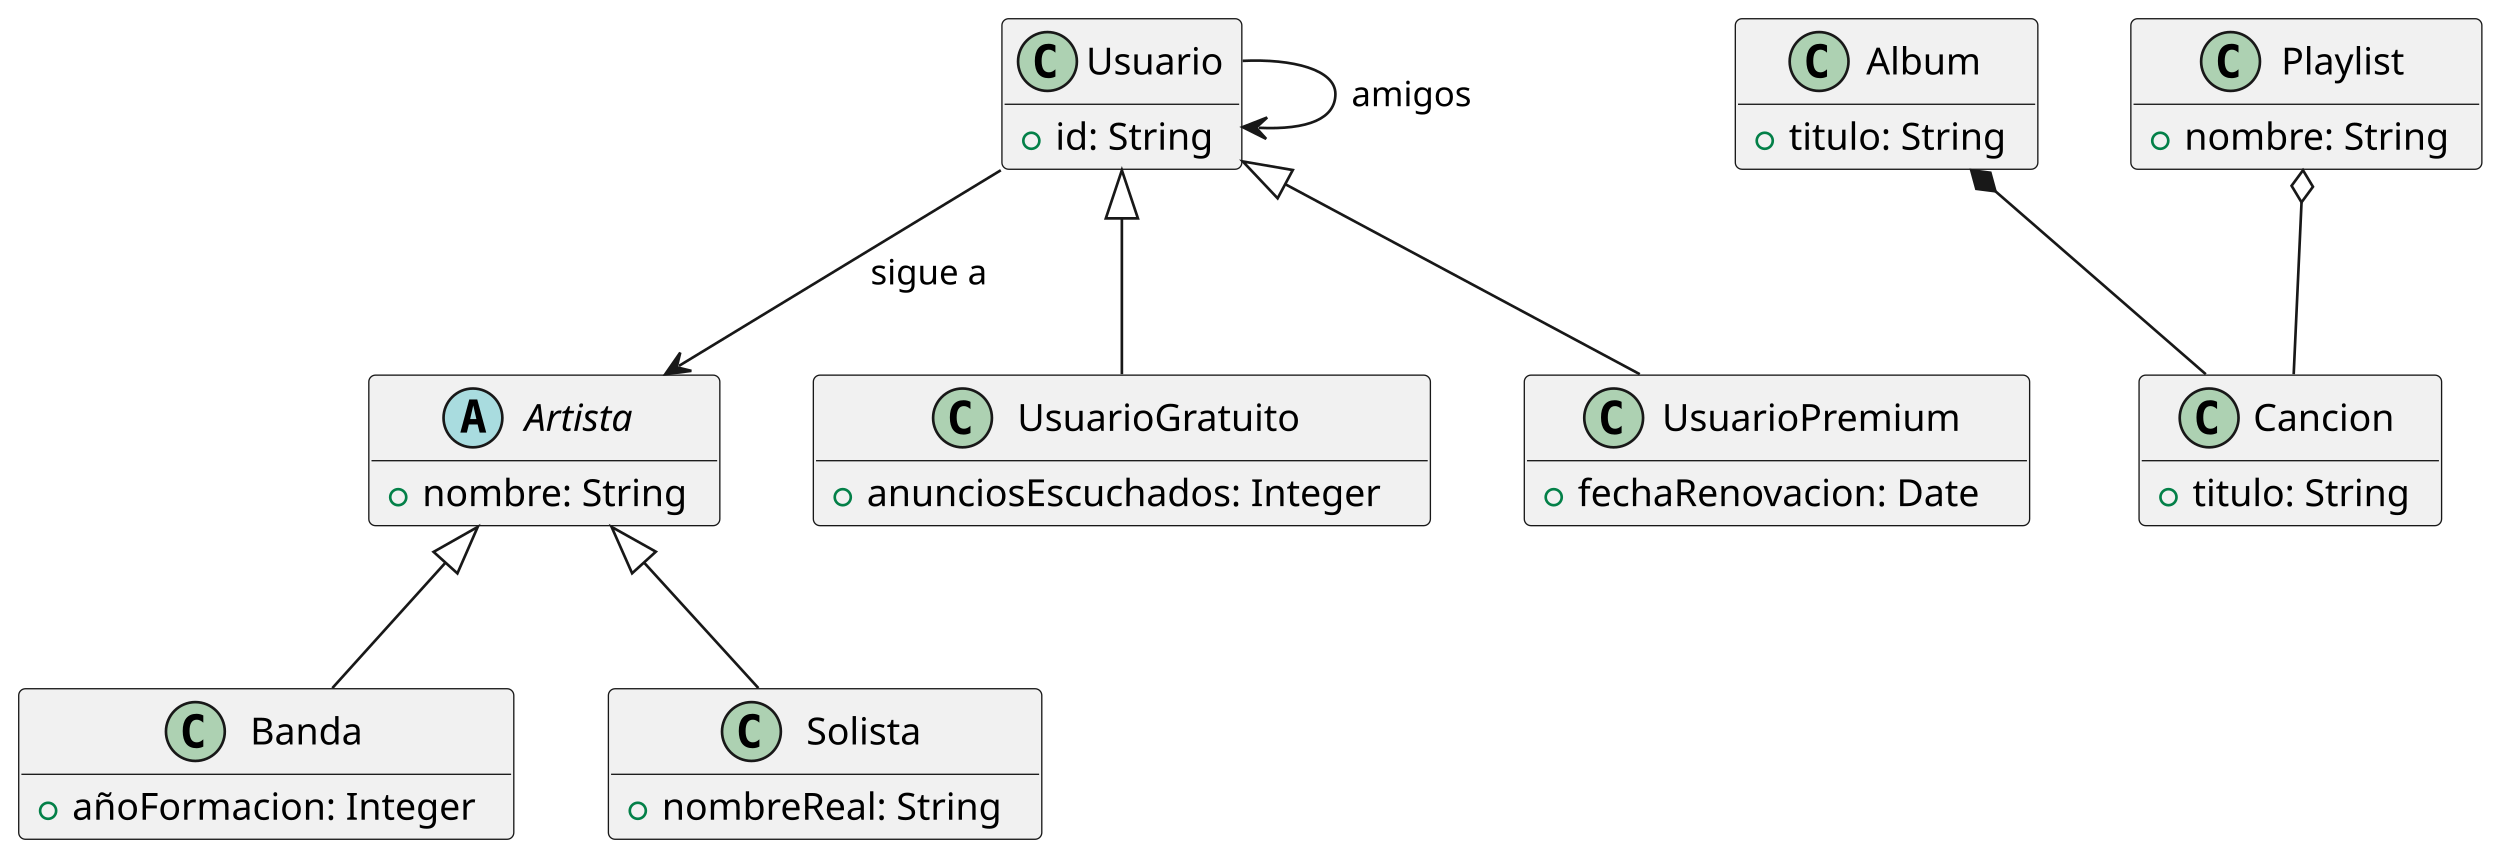
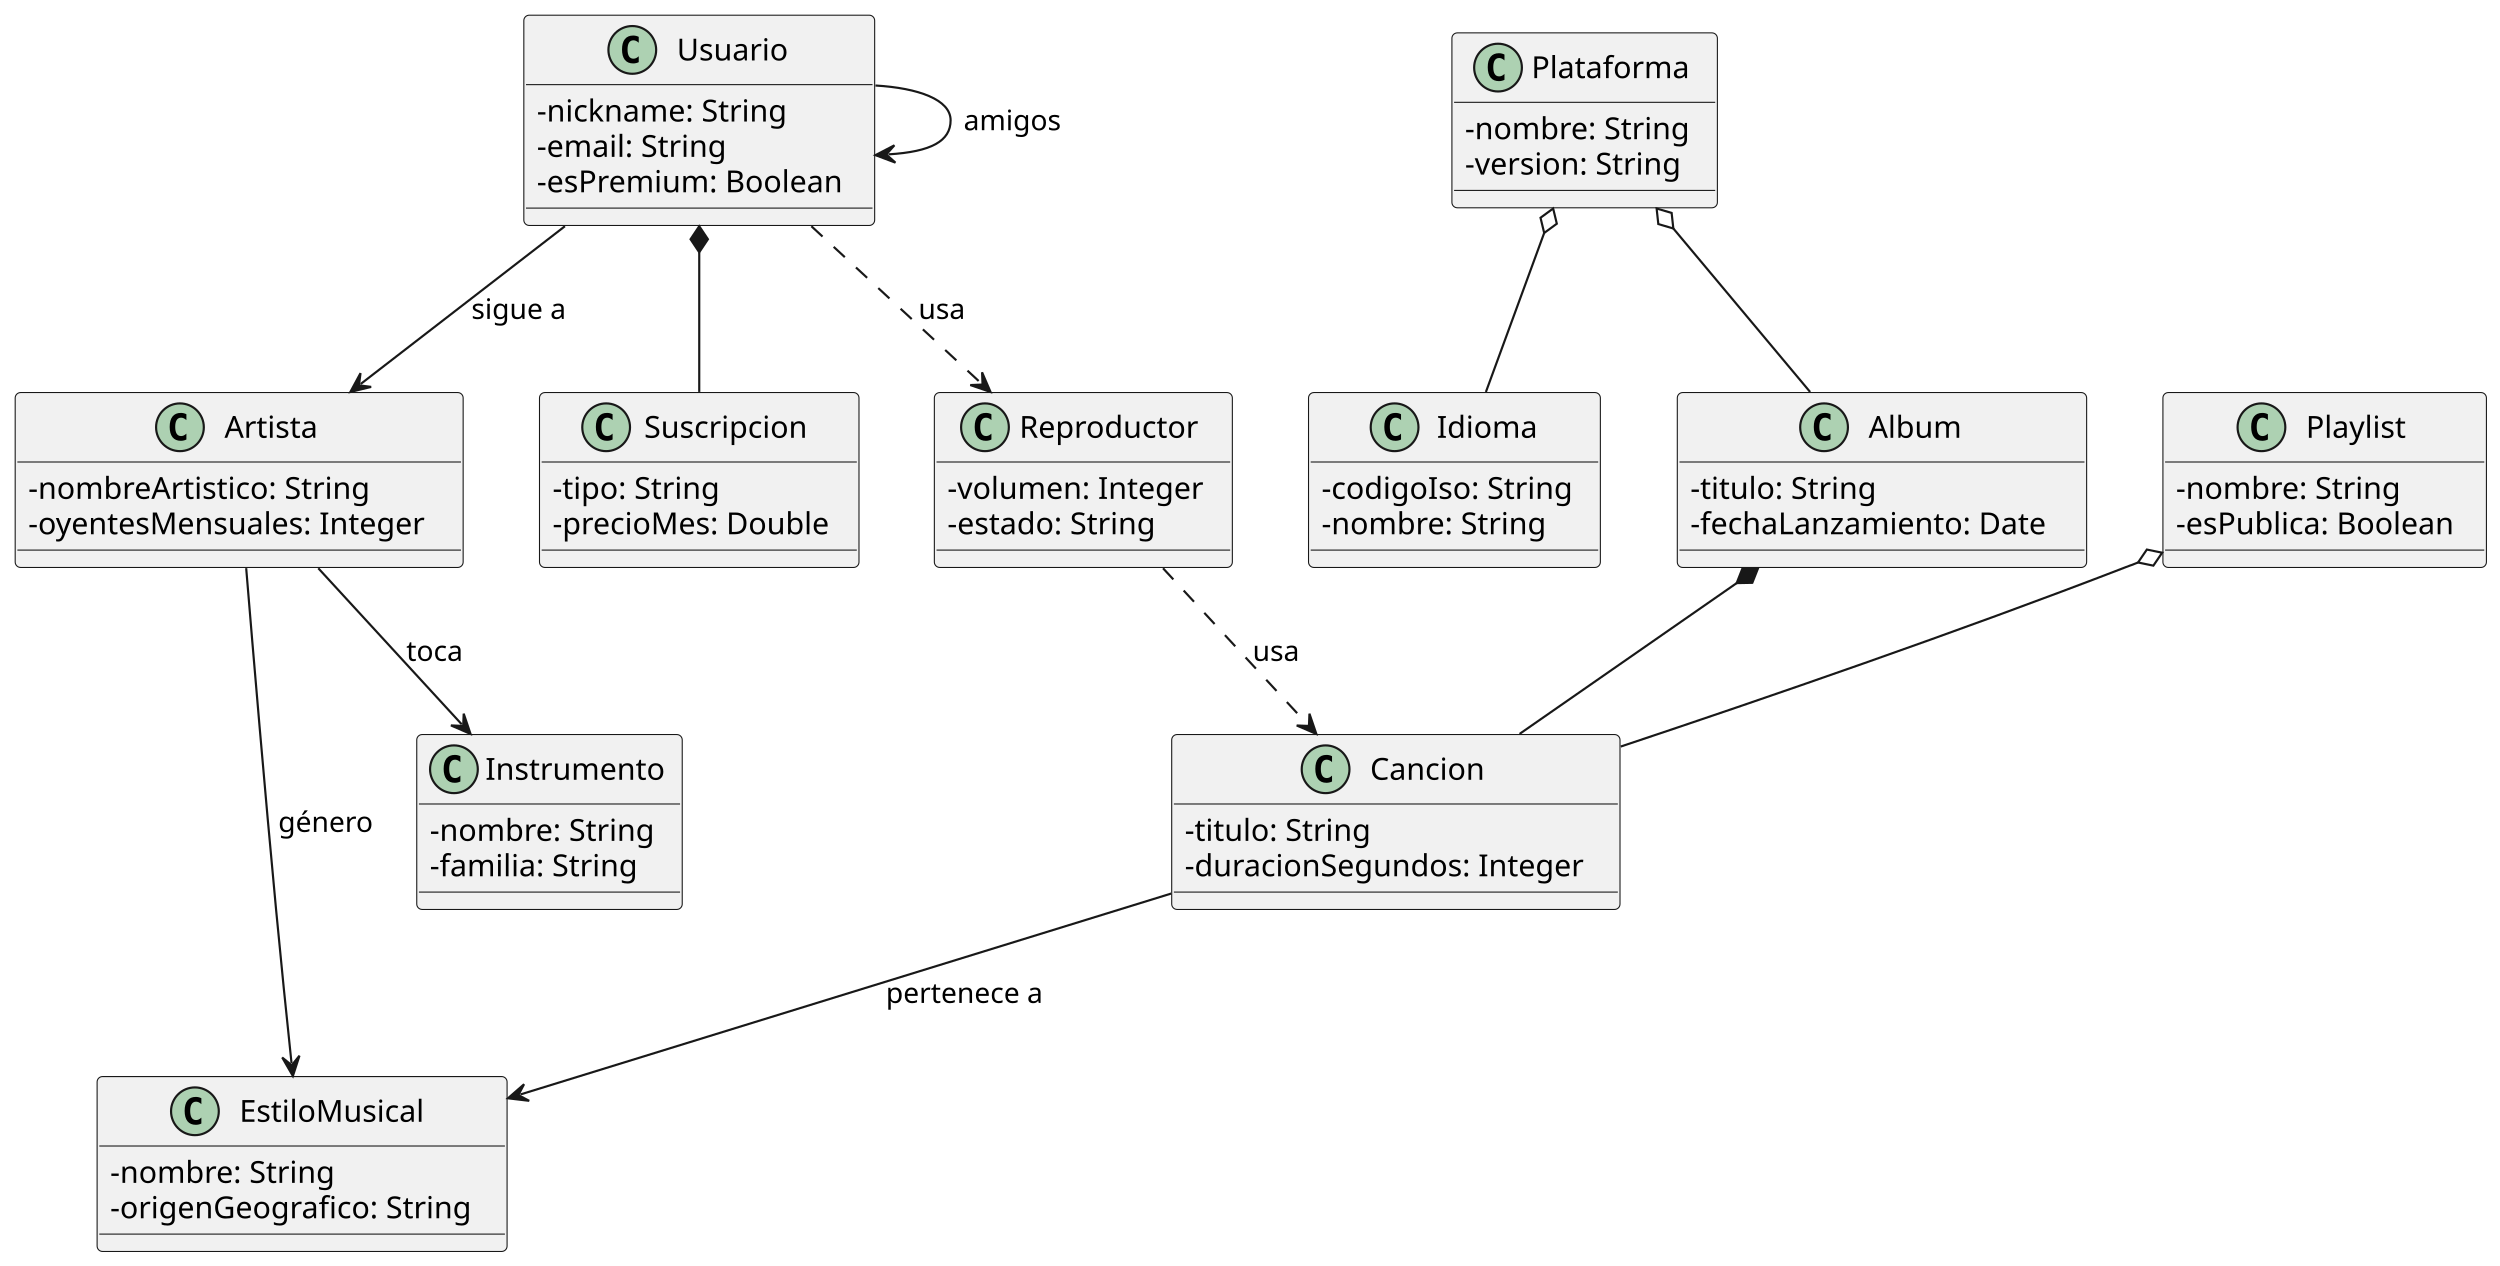
- <svg xmlns="http://www.w3.org/2000/svg" contentStyleType="text/css" data-diagram-type="CLASS" height="320px" preserveAspectRatio="none" style="width:935px;height:320px;background:#FFFFFF;" version="1.1" viewBox="0 0 935 320" width="935px" zoomAndPan="magnify">
+ <svg xmlns="http://www.w3.org/2000/svg" contentStyleType="text/css" data-diagram-type="CLASS" height="583px" preserveAspectRatio="none" style="width:1152px;height:583px;background:#FFFFFF;" version="1.1" viewBox="0 0 1152 583" width="1152px" zoomAndPan="magnify">
  <defs />
  <g>
-     <g class="entity" data-qualified-name="Artista" data-source-line="3" id="ent0002">
-       <rect fill="#F1F1F1" height="56.297" rx="2.5" ry="2.5" style="stroke:#181818;stroke-width:0.5;" width="131.28" x="137.94" y="140.3" />
-       <ellipse cx="176.883" cy="156.3" fill="#A9DCDF" rx="11" ry="11" style="stroke:#181818;stroke-width:1;" />
-       <path d="M176.992,151.644 L175.836,156.722 L178.164,156.722 L176.992,151.644 Z M175.508,149.409 L178.492,149.409 L181.851,161.8 L179.398,161.8 L178.633,158.738 L175.351,158.738 L174.601,161.8 L172.164,161.8 L175.508,149.409 Z " fill="#000000" />
-       <text fill="#000000" font-family="sans-serif" font-size="14" font-style="italic" lengthAdjust="spacing" textLength="46.074" x="196.203" y="161.147">Artista</text>
-       <line style="stroke:#181818;stroke-width:0.5;" x1="138.94" x2="268.22" y1="172.3" y2="172.3" />
-       <g data-visibility-modifier="PUBLIC_FIELD">
-         <ellipse cx="148.94" cy="185.948" fill="none" rx="3" ry="3" style="stroke:#038048;stroke-width:1;" />
-       </g>
-       <text fill="#000000" font-family="sans-serif" font-size="14" lengthAdjust="spacing" textLength="105.28" x="157.94" y="189.295">nombre: String</text>
+     <g class="entity" data-qualified-name="Usuario" data-source-line="3" id="ent0002">
+       <rect fill="#F1F1F1" height="96.891" rx="2.5" ry="2.5" style="stroke:#181818;stroke-width:0.5;" width="161.666" x="241.38" y="7" />
+       <ellipse cx="291.361" cy="23" fill="#ADD1B2" rx="11" ry="11" style="stroke:#181818;stroke-width:1;" />
+       <path d="M294.33,28.641 Q293.752,28.938 293.111,29.078 Q292.47,29.234 291.767,29.234 Q289.267,29.234 287.939,27.594 Q286.627,25.938 286.627,22.812 Q286.627,19.688 287.939,18.031 Q289.267,16.375 291.767,16.375 Q292.47,16.375 293.111,16.531 Q293.767,16.688 294.33,16.984 L294.33,19.703 Q293.705,19.125 293.111,18.859 Q292.517,18.578 291.892,18.578 Q290.548,18.578 289.861,19.656 Q289.173,20.719 289.173,22.812 Q289.173,24.906 289.861,25.984 Q290.548,27.047 291.892,27.047 Q292.517,27.047 293.111,26.781 Q293.705,26.5 294.33,25.922 L294.33,28.641 Z " fill="#000000" />
+       <text fill="#000000" font-family="sans-serif" font-size="14" lengthAdjust="spacing" textLength="53.204" x="311.861" y="27.847">Usuario</text>
+       <line style="stroke:#181818;stroke-width:0.5;" x1="242.38" x2="402.046" y1="39" y2="39" />
+       <text fill="#000000" font-family="sans-serif" font-size="14" lengthAdjust="spacing" textLength="124.27" x="247.38" y="55.995">-nickname: String</text>
+       <text fill="#000000" font-family="sans-serif" font-size="14" lengthAdjust="spacing" textLength="94.609" x="247.38" y="72.292">-email: String</text>
+       <text fill="#000000" font-family="sans-serif" font-size="14" lengthAdjust="spacing" textLength="149.666" x="247.38" y="88.589">-esPremium: Boolean</text>
+       <line style="stroke:#181818;stroke-width:0.5;" x1="242.38" x2="402.046" y1="95.891" y2="95.891" />
    </g>
-     <g class="entity" data-qualified-name="Banda" data-source-line="6" id="ent0003">
-       <rect fill="#F1F1F1" height="56.297" rx="2.5" ry="2.5" style="stroke:#181818;stroke-width:0.5;" width="185.161" x="7" y="257.59" />
-       <ellipse cx="73.069" cy="273.59" fill="#ADD1B2" rx="11" ry="11" style="stroke:#181818;stroke-width:1;" />
-       <path d="M76.038,279.231 Q75.46,279.527 74.819,279.668 Q74.179,279.824 73.476,279.824 Q70.976,279.824 69.647,278.184 Q68.335,276.527 68.335,273.402 Q68.335,270.277 69.647,268.621 Q70.976,266.965 73.476,266.965 Q74.179,266.965 74.819,267.121 Q75.476,267.277 76.038,267.574 L76.038,270.293 Q75.413,269.715 74.819,269.449 Q74.226,269.168 73.601,269.168 Q72.257,269.168 71.569,270.246 Q70.882,271.309 70.882,273.402 Q70.882,275.496 71.569,276.574 Q72.257,277.637 73.601,277.637 Q74.226,277.637 74.819,277.371 Q75.413,277.09 76.038,276.512 L76.038,279.231 Z " fill="#000000" />
-       <text fill="#000000" font-family="sans-serif" font-size="14" lengthAdjust="spacing" textLength="44.523" x="93.569" y="278.437">Banda</text>
-       <line style="stroke:#181818;stroke-width:0.5;" x1="8" x2="191.161" y1="289.59" y2="289.59" />
-       <g data-visibility-modifier="PUBLIC_FIELD">
-         <ellipse cx="18" cy="303.238" fill="none" rx="3" ry="3" style="stroke:#038048;stroke-width:1;" />
-       </g>
-       <text fill="#000000" font-family="sans-serif" font-size="14" lengthAdjust="spacing" textLength="159.161" x="27" y="306.585">añoFormacion: Integer</text>
+     <g class="entity" data-qualified-name="Suscripcion" data-source-line="9" id="ent0003">
+       <rect fill="#F1F1F1" height="80.594" rx="2.5" ry="2.5" style="stroke:#181818;stroke-width:0.5;" width="147.222" x="248.6" y="180.89" />
+       <ellipse cx="279.311" cy="196.89" fill="#ADD1B2" rx="11" ry="11" style="stroke:#181818;stroke-width:1;" />
+       <path d="M282.28,202.531 Q281.702,202.827 281.061,202.968 Q280.42,203.124 279.717,203.124 Q277.217,203.124 275.889,201.484 Q274.577,199.827 274.577,196.702 Q274.577,193.577 275.889,191.921 Q277.217,190.265 279.717,190.265 Q280.42,190.265 281.061,190.421 Q281.717,190.577 282.28,190.874 L282.28,193.593 Q281.655,193.015 281.061,192.749 Q280.467,192.468 279.842,192.468 Q278.498,192.468 277.811,193.546 Q277.123,194.609 277.123,196.702 Q277.123,198.796 277.811,199.874 Q278.498,200.937 279.842,200.937 Q280.467,200.937 281.061,200.671 Q281.655,200.39 282.28,199.812 L282.28,202.531 Z " fill="#000000" />
+       <text fill="#000000" font-family="sans-serif" font-size="14" lengthAdjust="spacing" textLength="80.309" x="296.802" y="201.737">Suscripcion</text>
+       <line style="stroke:#181818;stroke-width:0.5;" x1="249.6" x2="394.822" y1="212.89" y2="212.89" />
+       <text fill="#000000" font-family="sans-serif" font-size="14" lengthAdjust="spacing" textLength="82.831" x="254.6" y="229.885">-tipo: String</text>
+       <text fill="#000000" font-family="sans-serif" font-size="14" lengthAdjust="spacing" textLength="135.222" x="254.6" y="246.182">-precioMes: Double</text>
+       <line style="stroke:#181818;stroke-width:0.5;" x1="249.6" x2="394.822" y1="253.484" y2="253.484" />
    </g>
-     <g class="entity" data-qualified-name="Solista" data-source-line="9" id="ent0004">
-       <rect fill="#F1F1F1" height="56.297" rx="2.5" ry="2.5" style="stroke:#181818;stroke-width:0.5;" width="162.09" x="227.54" y="257.59" />
-       <ellipse cx="281.038" cy="273.59" fill="#ADD1B2" rx="11" ry="11" style="stroke:#181818;stroke-width:1;" />
-       <path d="M284.007,279.231 Q283.429,279.527 282.788,279.668 Q282.147,279.824 281.444,279.824 Q278.944,279.824 277.616,278.184 Q276.304,276.527 276.304,273.402 Q276.304,270.277 277.616,268.621 Q278.944,266.965 281.444,266.965 Q282.147,266.965 282.788,267.121 Q283.444,267.277 284.007,267.574 L284.007,270.293 Q283.382,269.715 282.788,269.449 Q282.194,269.168 281.569,269.168 Q280.226,269.168 279.538,270.246 Q278.851,271.309 278.851,273.402 Q278.851,275.496 279.538,276.574 Q280.226,277.637 281.569,277.637 Q282.194,277.637 282.788,277.371 Q283.382,277.09 284.007,276.512 L284.007,279.231 Z " fill="#000000" />
-       <text fill="#000000" font-family="sans-serif" font-size="14" lengthAdjust="spacing" textLength="46.594" x="301.538" y="278.437">Solista</text>
-       <line style="stroke:#181818;stroke-width:0.5;" x1="228.54" x2="388.63" y1="289.59" y2="289.59" />
-       <g data-visibility-modifier="PUBLIC_FIELD">
-         <ellipse cx="238.54" cy="303.238" fill="none" rx="3" ry="3" style="stroke:#038048;stroke-width:1;" />
-       </g>
-       <text fill="#000000" font-family="sans-serif" font-size="14" lengthAdjust="spacing" textLength="136.09" x="247.54" y="306.585">nombreReal: String</text>
+     <g class="entity" data-qualified-name="Plataforma" data-source-line="14" id="ent0004">
+       <rect fill="#F1F1F1" height="80.594" rx="2.5" ry="2.5" style="stroke:#181818;stroke-width:0.5;" width="122.332" x="669.04" y="15.15" />
+       <ellipse cx="690.289" cy="31.15" fill="#ADD1B2" rx="11" ry="11" style="stroke:#181818;stroke-width:1;" />
+       <path d="M693.257,36.791 Q692.679,37.087 692.039,37.228 Q691.398,37.384 690.695,37.384 Q688.195,37.384 686.867,35.744 Q685.554,34.087 685.554,30.962 Q685.554,27.837 686.867,26.181 Q688.195,24.525 690.695,24.525 Q691.398,24.525 692.039,24.681 Q692.695,24.837 693.257,25.134 L693.257,27.853 Q692.632,27.275 692.039,27.009 Q691.445,26.728 690.82,26.728 Q689.476,26.728 688.789,27.806 Q688.101,28.869 688.101,30.962 Q688.101,33.056 688.789,34.134 Q689.476,35.197 690.82,35.197 Q691.445,35.197 692.039,34.931 Q692.632,34.65 693.257,34.072 L693.257,36.791 Z " fill="#000000" />
+       <text fill="#000000" font-family="sans-serif" font-size="14" lengthAdjust="spacing" textLength="76.446" x="705.677" y="35.997">Plataforma</text>
+       <line style="stroke:#181818;stroke-width:0.5;" x1="670.04" x2="790.372" y1="47.15" y2="47.15" />
+       <text fill="#000000" font-family="sans-serif" font-size="14" lengthAdjust="spacing" textLength="110.332" x="675.04" y="64.145">-nombre: String</text>
+       <text fill="#000000" font-family="sans-serif" font-size="14" lengthAdjust="spacing" textLength="107.276" x="675.04" y="80.442">-version: String</text>
+       <line style="stroke:#181818;stroke-width:0.5;" x1="670.04" x2="790.372" y1="87.744" y2="87.744" />
    </g>
-     <g class="entity" data-qualified-name="Usuario" data-source-line="15" id="ent0007">
-       <rect fill="#F1F1F1" height="56.297" rx="2.5" ry="2.5" style="stroke:#181818;stroke-width:0.5;" width="89.725" x="374.72" y="7" />
-       <ellipse cx="391.754" cy="23" fill="#ADD1B2" rx="11" ry="11" style="stroke:#181818;stroke-width:1;" />
-       <path d="M394.723,28.641 Q394.145,28.938 393.504,29.078 Q392.864,29.234 392.161,29.234 Q389.661,29.234 388.332,27.594 Q387.02,25.938 387.02,22.812 Q387.02,19.688 388.332,18.031 Q389.661,16.375 392.161,16.375 Q392.864,16.375 393.504,16.531 Q394.161,16.688 394.723,16.984 L394.723,19.703 Q394.098,19.125 393.504,18.859 Q392.911,18.578 392.286,18.578 Q390.942,18.578 390.254,19.656 Q389.567,20.719 389.567,22.812 Q389.567,24.906 390.254,25.984 Q390.942,27.047 392.286,27.047 Q392.911,27.047 393.504,26.781 Q394.098,26.5 394.723,25.922 L394.723,28.641 Z " fill="#000000" />
-       <text fill="#000000" font-family="sans-serif" font-size="14" lengthAdjust="spacing" textLength="53.204" x="406.206" y="27.847">Usuario</text>
-       <line style="stroke:#181818;stroke-width:0.5;" x1="375.72" x2="463.445" y1="39" y2="39" />
-       <g data-visibility-modifier="PUBLIC_FIELD">
-         <ellipse cx="385.72" cy="52.648" fill="none" rx="3" ry="3" style="stroke:#038048;stroke-width:1;" />
-       </g>
-       <text fill="#000000" font-family="sans-serif" font-size="14" lengthAdjust="spacing" textLength="63.725" x="394.72" y="55.995">id: String</text>
+     <g class="entity" data-qualified-name="Album" data-source-line="19" id="ent0005">
+       <rect fill="#F1F1F1" height="80.594" rx="2.5" ry="2.5" style="stroke:#181818;stroke-width:0.5;" width="188.62" x="772.9" y="180.89" />
+       <ellipse cx="840.528" cy="196.89" fill="#ADD1B2" rx="11" ry="11" style="stroke:#181818;stroke-width:1;" />
+       <path d="M843.497,202.531 Q842.919,202.827 842.278,202.968 Q841.637,203.124 840.934,203.124 Q838.434,203.124 837.106,201.484 Q835.794,199.827 835.794,196.702 Q835.794,193.577 837.106,191.921 Q838.434,190.265 840.934,190.265 Q841.637,190.265 842.278,190.421 Q842.934,190.577 843.497,190.874 L843.497,193.593 Q842.872,193.015 842.278,192.749 Q841.684,192.468 841.059,192.468 Q839.715,192.468 839.028,193.546 Q838.34,194.609 838.34,196.702 Q838.34,198.796 839.028,199.874 Q839.715,200.937 841.059,200.937 Q841.684,200.937 842.278,200.671 Q842.872,200.39 843.497,199.812 L843.497,202.531 Z " fill="#000000" />
+       <text fill="#000000" font-family="sans-serif" font-size="14" lengthAdjust="spacing" textLength="44.864" x="861.028" y="201.737">Album</text>
+       <line style="stroke:#181818;stroke-width:0.5;" x1="773.9" x2="960.52" y1="212.89" y2="212.89" />
+       <text fill="#000000" font-family="sans-serif" font-size="14" lengthAdjust="spacing" textLength="92.196" x="778.9" y="229.885">-titulo: String</text>
+       <text fill="#000000" font-family="sans-serif" font-size="14" lengthAdjust="spacing" textLength="176.62" x="778.9" y="246.182">-fechaLanzamiento: Date</text>
+       <line style="stroke:#181818;stroke-width:0.5;" x1="773.9" x2="960.52" y1="253.484" y2="253.484" />
    </g>
-     <g class="entity" data-qualified-name="UsuarioGratuito" data-source-line="18" id="ent0008">
-       <rect fill="#F1F1F1" height="56.297" rx="2.5" ry="2.5" style="stroke:#181818;stroke-width:0.5;" width="230.777" x="304.19" y="140.3" />
-       <ellipse cx="359.981" cy="156.3" fill="#ADD1B2" rx="11" ry="11" style="stroke:#181818;stroke-width:1;" />
-       <path d="M362.95,161.941 Q362.372,162.238 361.731,162.378 Q361.091,162.534 360.388,162.534 Q357.888,162.534 356.56,160.894 Q355.247,159.238 355.247,156.113 Q355.247,152.988 356.56,151.331 Q357.888,149.675 360.388,149.675 Q361.091,149.675 361.731,149.831 Q362.388,149.988 362.95,150.284 L362.95,153.003 Q362.325,152.425 361.731,152.159 Q361.138,151.878 360.513,151.878 Q359.169,151.878 358.481,152.956 Q357.794,154.019 357.794,156.113 Q357.794,158.206 358.481,159.284 Q359.169,160.347 360.513,160.347 Q361.138,160.347 361.731,160.081 Q362.325,159.8 362.95,159.222 L362.95,161.941 Z " fill="#000000" />
-       <text fill="#000000" font-family="sans-serif" font-size="14" lengthAdjust="spacing" textLength="110.694" x="380.481" y="161.147">UsuarioGratuito</text>
-       <line style="stroke:#181818;stroke-width:0.5;" x1="305.19" x2="533.967" y1="172.3" y2="172.3" />
-       <g data-visibility-modifier="PUBLIC_FIELD">
-         <ellipse cx="315.19" cy="185.948" fill="none" rx="3" ry="3" style="stroke:#038048;stroke-width:1;" />
-       </g>
-       <text fill="#000000" font-family="sans-serif" font-size="14" lengthAdjust="spacing" textLength="204.777" x="324.19" y="189.295">anunciosEscuchados: Integer</text>
+     <g class="entity" data-qualified-name="Playlist" data-source-line="24" id="ent0006">
+       <rect fill="#F1F1F1" height="80.594" rx="2.5" ry="2.5" style="stroke:#181818;stroke-width:0.5;" width="149.074" x="996.67" y="180.89" />
+       <ellipse cx="1042.078" cy="196.89" fill="#ADD1B2" rx="11" ry="11" style="stroke:#181818;stroke-width:1;" />
+       <path d="M1045.046,202.531 Q1044.468,202.827 1043.828,202.968 Q1043.187,203.124 1042.484,203.124 Q1039.984,203.124 1038.656,201.484 Q1037.343,199.827 1037.343,196.702 Q1037.343,193.577 1038.656,191.921 Q1039.984,190.265 1042.484,190.265 Q1043.187,190.265 1043.828,190.421 Q1044.484,190.577 1045.046,190.874 L1045.046,193.593 Q1044.421,193.015 1043.828,192.749 Q1043.234,192.468 1042.609,192.468 Q1041.265,192.468 1040.578,193.546 Q1039.89,194.609 1039.89,196.702 Q1039.89,198.796 1040.578,199.874 Q1041.265,200.937 1042.609,200.937 Q1043.234,200.937 1043.828,200.671 Q1044.421,200.39 1045.046,199.812 L1045.046,202.531 Z " fill="#000000" />
+       <text fill="#000000" font-family="sans-serif" font-size="14" lengthAdjust="spacing" textLength="49.759" x="1062.578" y="201.737">Playlist</text>
+       <line style="stroke:#181818;stroke-width:0.5;" x1="997.67" x2="1144.744" y1="212.89" y2="212.89" />
+       <text fill="#000000" font-family="sans-serif" font-size="14" lengthAdjust="spacing" textLength="110.332" x="1002.67" y="229.885">-nombre: String</text>
+       <text fill="#000000" font-family="sans-serif" font-size="14" lengthAdjust="spacing" textLength="137.074" x="1002.67" y="246.182">-esPublica: Boolean</text>
+       <line style="stroke:#181818;stroke-width:0.5;" x1="997.67" x2="1144.744" y1="253.484" y2="253.484" />
    </g>
-     <g class="entity" data-qualified-name="UsuarioPremium" data-source-line="21" id="ent0009">
-       <rect fill="#F1F1F1" height="56.297" rx="2.5" ry="2.5" style="stroke:#181818;stroke-width:0.5;" width="188.989" x="570.09" y="140.3" />
-       <ellipse cx="603.511" cy="156.3" fill="#ADD1B2" rx="11" ry="11" style="stroke:#181818;stroke-width:1;" />
-       <path d="M606.48,161.941 Q605.902,162.238 605.261,162.378 Q604.62,162.534 603.917,162.534 Q601.417,162.534 600.089,160.894 Q598.777,159.238 598.777,156.113 Q598.777,152.988 600.089,151.331 Q601.417,149.675 603.917,149.675 Q604.62,149.675 605.261,149.831 Q605.917,149.988 606.48,150.284 L606.48,153.003 Q605.855,152.425 605.261,152.159 Q604.667,151.878 604.042,151.878 Q602.698,151.878 602.011,152.956 Q601.323,154.019 601.323,156.113 Q601.323,158.206 602.011,159.284 Q602.698,160.347 604.042,160.347 Q604.667,160.347 605.261,160.081 Q605.855,159.8 606.48,159.222 L606.48,161.941 Z " fill="#000000" />
-       <text fill="#000000" font-family="sans-serif" font-size="14" lengthAdjust="spacing" textLength="116.054" x="621.605" y="161.147">UsuarioPremium</text>
-       <line style="stroke:#181818;stroke-width:0.5;" x1="571.09" x2="758.079" y1="172.3" y2="172.3" />
-       <g data-visibility-modifier="PUBLIC_FIELD">
-         <ellipse cx="581.09" cy="185.948" fill="none" rx="3" ry="3" style="stroke:#038048;stroke-width:1;" />
-       </g>
-       <text fill="#000000" font-family="sans-serif" font-size="14" lengthAdjust="spacing" textLength="162.989" x="590.09" y="189.295">fechaRenovacion: Date</text>
+     <g class="entity" data-qualified-name="Reproductor" data-source-line="29" id="ent0007">
+       <rect fill="#F1F1F1" height="80.594" rx="2.5" ry="2.5" style="stroke:#181818;stroke-width:0.5;" width="137.316" x="430.55" y="180.89" />
+       <ellipse cx="453.875" cy="196.89" fill="#ADD1B2" rx="11" ry="11" style="stroke:#181818;stroke-width:1;" />
+       <path d="M456.844,202.531 Q456.266,202.827 455.625,202.968 Q454.984,203.124 454.281,203.124 Q451.781,203.124 450.453,201.484 Q449.141,199.827 449.141,196.702 Q449.141,193.577 450.453,191.921 Q451.781,190.265 454.281,190.265 Q454.984,190.265 455.625,190.421 Q456.281,190.577 456.844,190.874 L456.844,193.593 Q456.219,193.015 455.625,192.749 Q455.031,192.468 454.406,192.468 Q453.062,192.468 452.375,193.546 Q451.688,194.609 451.688,196.702 Q451.688,198.796 452.375,199.874 Q453.062,200.937 454.406,200.937 Q455.031,200.937 455.625,200.671 Q456.219,200.39 456.844,199.812 L456.844,202.531 Z " fill="#000000" />
+       <text fill="#000000" font-family="sans-serif" font-size="14" lengthAdjust="spacing" textLength="86.816" x="469.725" y="201.737">Reproductor</text>
+       <line style="stroke:#181818;stroke-width:0.5;" x1="431.55" x2="566.866" y1="212.89" y2="212.89" />
+       <text fill="#000000" font-family="sans-serif" font-size="14" lengthAdjust="spacing" textLength="125.316" x="436.55" y="229.885">-volumen: Integer</text>
+       <text fill="#000000" font-family="sans-serif" font-size="14" lengthAdjust="spacing" textLength="103.428" x="436.55" y="246.182">-estado: String</text>
+       <line style="stroke:#181818;stroke-width:0.5;" x1="431.55" x2="566.866" y1="253.484" y2="253.484" />
    </g>
-     <g class="entity" data-qualified-name="Cancion" data-source-line="27" id="ent0012">
-       <rect fill="#F1F1F1" height="56.297" rx="2.5" ry="2.5" style="stroke:#181818;stroke-width:0.5;" width="113.144" x="800.01" y="140.3" />
-       <ellipse cx="826.211" cy="156.3" fill="#ADD1B2" rx="11" ry="11" style="stroke:#181818;stroke-width:1;" />
-       <path d="M829.18,161.941 Q828.602,162.238 827.961,162.378 Q827.321,162.534 826.617,162.534 Q824.117,162.534 822.789,160.894 Q821.477,159.238 821.477,156.113 Q821.477,152.988 822.789,151.331 Q824.117,149.675 826.617,149.675 Q827.321,149.675 827.961,149.831 Q828.617,149.988 829.18,150.284 L829.18,153.003 Q828.555,152.425 827.961,152.159 Q827.367,151.878 826.742,151.878 Q825.399,151.878 824.711,152.956 Q824.024,154.019 824.024,156.113 Q824.024,158.206 824.711,159.284 Q825.399,160.347 826.742,160.347 Q827.367,160.347 827.961,160.081 Q828.555,159.8 829.18,159.222 L829.18,161.941 Z " fill="#000000" />
-       <text fill="#000000" font-family="sans-serif" font-size="14" lengthAdjust="spacing" textLength="56.253" x="842.7" y="161.147">Cancion</text>
-       <line style="stroke:#181818;stroke-width:0.5;" x1="801.01" x2="912.154" y1="172.3" y2="172.3" />
-       <g data-visibility-modifier="PUBLIC_FIELD">
-         <ellipse cx="811.01" cy="185.948" fill="none" rx="3" ry="3" style="stroke:#038048;stroke-width:1;" />
-       </g>
-       <text fill="#000000" font-family="sans-serif" font-size="14" lengthAdjust="spacing" textLength="87.144" x="820.01" y="189.295">titulo: String</text>
+     <g class="entity" data-qualified-name="Artista" data-source-line="34" id="ent0008">
+       <rect fill="#F1F1F1" height="80.594" rx="2.5" ry="2.5" style="stroke:#181818;stroke-width:0.5;" width="206.421" x="7" y="180.89" />
+       <ellipse cx="82.923" cy="196.89" fill="#ADD1B2" rx="11" ry="11" style="stroke:#181818;stroke-width:1;" />
+       <path d="M85.892,202.531 Q85.314,202.827 84.673,202.968 Q84.033,203.124 83.33,203.124 Q80.83,203.124 79.501,201.484 Q78.189,199.827 78.189,196.702 Q78.189,193.577 79.501,191.921 Q80.83,190.265 83.33,190.265 Q84.033,190.265 84.673,190.421 Q85.33,190.577 85.892,190.874 L85.892,193.593 Q85.267,193.015 84.673,192.749 Q84.08,192.468 83.455,192.468 Q82.111,192.468 81.423,193.546 Q80.736,194.609 80.736,196.702 Q80.736,198.796 81.423,199.874 Q82.111,200.937 83.455,200.937 Q84.08,200.937 84.673,200.671 Q85.267,200.39 85.892,199.812 L85.892,202.531 Z " fill="#000000" />
+       <text fill="#000000" font-family="sans-serif" font-size="14" lengthAdjust="spacing" textLength="46.074" x="103.423" y="201.737">Artista</text>
+       <line style="stroke:#181818;stroke-width:0.5;" x1="8" x2="212.421" y1="212.89" y2="212.89" />
+       <text fill="#000000" font-family="sans-serif" font-size="14" lengthAdjust="spacing" textLength="167.98" x="13" y="229.885">-nombreArtistico: String</text>
+       <text fill="#000000" font-family="sans-serif" font-size="14" lengthAdjust="spacing" textLength="194.421" x="13" y="246.182">-oyentesMensuales: Integer</text>
+       <line style="stroke:#181818;stroke-width:0.5;" x1="8" x2="212.421" y1="253.484" y2="253.484" />
    </g>
-     <g class="entity" data-qualified-name="Album" data-source-line="30" id="ent0013">
-       <rect fill="#F1F1F1" height="56.297" rx="2.5" ry="2.5" style="stroke:#181818;stroke-width:0.5;" width="113.144" x="649.01" y="7" />
-       <ellipse cx="680.336" cy="23" fill="#ADD1B2" rx="11" ry="11" style="stroke:#181818;stroke-width:1;" />
-       <path d="M683.305,28.641 Q682.727,28.938 682.086,29.078 Q681.446,29.234 680.742,29.234 Q678.242,29.234 676.914,27.594 Q675.602,25.938 675.602,22.812 Q675.602,19.688 676.914,18.031 Q678.242,16.375 680.742,16.375 Q681.446,16.375 682.086,16.531 Q682.742,16.688 683.305,16.984 L683.305,19.703 Q682.68,19.125 682.086,18.859 Q681.492,18.578 680.867,18.578 Q679.524,18.578 678.836,19.656 Q678.149,20.719 678.149,22.812 Q678.149,24.906 678.836,25.984 Q679.524,27.047 680.867,27.047 Q681.492,27.047 682.086,26.781 Q682.68,26.5 683.305,25.922 L683.305,28.641 Z " fill="#000000" />
-       <text fill="#000000" font-family="sans-serif" font-size="14" lengthAdjust="spacing" textLength="44.864" x="697.964" y="27.847">Album</text>
-       <line style="stroke:#181818;stroke-width:0.5;" x1="650.01" x2="761.154" y1="39" y2="39" />
-       <g data-visibility-modifier="PUBLIC_FIELD">
-         <ellipse cx="660.01" cy="52.648" fill="none" rx="3" ry="3" style="stroke:#038048;stroke-width:1;" />
-       </g>
-       <text fill="#000000" font-family="sans-serif" font-size="14" lengthAdjust="spacing" textLength="87.144" x="669.01" y="55.995">titulo: String</text>
+     <g class="entity" data-qualified-name="Cancion" data-source-line="39" id="ent0009">
+       <rect fill="#F1F1F1" height="80.594" rx="2.5" ry="2.5" style="stroke:#181818;stroke-width:0.5;" width="206.578" x="539.92" y="338.48" />
+       <ellipse cx="610.833" cy="354.48" fill="#ADD1B2" rx="11" ry="11" style="stroke:#181818;stroke-width:1;" />
+       <path d="M613.801,360.121 Q613.223,360.418 612.583,360.558 Q611.942,360.714 611.239,360.714 Q608.739,360.714 607.411,359.074 Q606.098,357.418 606.098,354.293 Q606.098,351.168 607.411,349.511 Q608.739,347.855 611.239,347.855 Q611.942,347.855 612.583,348.011 Q613.239,348.168 613.801,348.464 L613.801,351.183 Q613.176,350.605 612.583,350.339 Q611.989,350.058 611.364,350.058 Q610.02,350.058 609.333,351.136 Q608.645,352.199 608.645,354.293 Q608.645,356.386 609.333,357.464 Q610.02,358.527 611.364,358.527 Q611.989,358.527 612.583,358.261 Q613.176,357.98 613.801,357.402 L613.801,360.121 Z " fill="#000000" />
+       <text fill="#000000" font-family="sans-serif" font-size="14" lengthAdjust="spacing" textLength="56.253" x="631.333" y="359.327">Cancion</text>
+       <line style="stroke:#181818;stroke-width:0.5;" x1="540.92" x2="745.498" y1="370.48" y2="370.48" />
+       <text fill="#000000" font-family="sans-serif" font-size="14" lengthAdjust="spacing" textLength="92.196" x="545.92" y="387.475">-titulo: String</text>
+       <text fill="#000000" font-family="sans-serif" font-size="14" lengthAdjust="spacing" textLength="194.578" x="545.92" y="403.772">-duracionSegundos: Integer</text>
+       <line style="stroke:#181818;stroke-width:0.5;" x1="540.92" x2="745.498" y1="411.074" y2="411.074" />
    </g>
-     <g class="entity" data-qualified-name="Playlist" data-source-line="33" id="ent0014">
-       <rect fill="#F1F1F1" height="56.297" rx="2.5" ry="2.5" style="stroke:#181818;stroke-width:0.5;" width="131.28" x="796.94" y="7" />
-       <ellipse cx="834.225" cy="23" fill="#ADD1B2" rx="11" ry="11" style="stroke:#181818;stroke-width:1;" />
-       <path d="M837.193,28.641 Q836.615,28.938 835.975,29.078 Q835.334,29.234 834.631,29.234 Q832.131,29.234 830.803,27.594 Q829.49,25.938 829.49,22.812 Q829.49,19.688 830.803,18.031 Q832.131,16.375 834.631,16.375 Q835.334,16.375 835.975,16.531 Q836.631,16.688 837.193,16.984 L837.193,19.703 Q836.568,19.125 835.975,18.859 Q835.381,18.578 834.756,18.578 Q833.412,18.578 832.725,19.656 Q832.037,20.719 832.037,22.812 Q832.037,24.906 832.725,25.984 Q833.412,27.047 834.756,27.047 Q835.381,27.047 835.975,26.781 Q836.568,26.5 837.193,25.922 L837.193,28.641 Z " fill="#000000" />
-       <text fill="#000000" font-family="sans-serif" font-size="14" lengthAdjust="spacing" textLength="49.759" x="853.177" y="27.847">Playlist</text>
-       <line style="stroke:#181818;stroke-width:0.5;" x1="797.94" x2="927.22" y1="39" y2="39" />
-       <g data-visibility-modifier="PUBLIC_FIELD">
-         <ellipse cx="807.94" cy="52.648" fill="none" rx="3" ry="3" style="stroke:#038048;stroke-width:1;" />
-       </g>
-       <text fill="#000000" font-family="sans-serif" font-size="14" lengthAdjust="spacing" textLength="105.28" x="816.94" y="55.995">nombre: String</text>
+     <g class="entity" data-qualified-name="EstiloMusical" data-source-line="44" id="ent0010">
+       <rect fill="#F1F1F1" height="80.594" rx="2.5" ry="2.5" style="stroke:#181818;stroke-width:0.5;" width="188.914" x="44.75" y="496.08" />
+       <ellipse cx="89.819" cy="512.08" fill="#ADD1B2" rx="11" ry="11" style="stroke:#181818;stroke-width:1;" />
+       <path d="M92.788,517.721 Q92.21,518.018 91.569,518.158 Q90.929,518.314 90.226,518.314 Q87.726,518.314 86.397,516.674 Q85.085,515.018 85.085,511.892 Q85.085,508.767 86.397,507.111 Q87.726,505.455 90.226,505.455 Q90.929,505.455 91.569,505.611 Q92.226,505.767 92.788,506.064 L92.788,508.783 Q92.163,508.205 91.569,507.939 Q90.976,507.658 90.351,507.658 Q89.007,507.658 88.319,508.736 Q87.632,509.799 87.632,511.892 Q87.632,513.986 88.319,515.064 Q89.007,516.127 90.351,516.127 Q90.976,516.127 91.569,515.861 Q92.163,515.58 92.788,515.002 L92.788,517.721 Z " fill="#000000" />
+       <text fill="#000000" font-family="sans-serif" font-size="14" lengthAdjust="spacing" textLength="90.275" x="110.319" y="516.927">EstiloMusical</text>
+       <line style="stroke:#181818;stroke-width:0.5;" x1="45.75" x2="232.664" y1="528.08" y2="528.08" />
+       <text fill="#000000" font-family="sans-serif" font-size="14" lengthAdjust="spacing" textLength="110.332" x="50.75" y="545.075">-nombre: String</text>
+       <text fill="#000000" font-family="sans-serif" font-size="14" lengthAdjust="spacing" textLength="176.914" x="50.75" y="561.372">-origenGeografico: String</text>
+       <line style="stroke:#181818;stroke-width:0.5;" x1="45.75" x2="232.664" y1="568.674" y2="568.674" />
    </g>
-     <g class="link" data-entity-1="ent0002" data-entity-2="ent0003" data-link-type="extension" data-source-line="12" id="lnk5">
-       <path codeLine="12" d="M166.614,210.426 C150.144,228.686 140.71,239.14 124.29,257.35" fill="none" id="Artista-backto-Banda" style="stroke:#181818;stroke-width:1;" />
-       <polygon fill="none" points="178.67,197.06,162.159,206.407,171.07,214.445,178.67,197.06" style="stroke:#181818;stroke-width:1;" />
+     <g class="entity" data-qualified-name="Instrumento" data-source-line="49" id="ent0011">
+       <rect fill="#F1F1F1" height="80.594" rx="2.5" ry="2.5" style="stroke:#181818;stroke-width:0.5;" width="122.332" x="192.04" y="338.48" />
+       <ellipse cx="209.173" cy="354.48" fill="#ADD1B2" rx="11" ry="11" style="stroke:#181818;stroke-width:1;" />
+       <path d="M212.141,360.121 Q211.563,360.418 210.923,360.558 Q210.282,360.714 209.579,360.714 Q207.079,360.714 205.751,359.074 Q204.438,357.418 204.438,354.293 Q204.438,351.168 205.751,349.511 Q207.079,347.855 209.579,347.855 Q210.282,347.855 210.923,348.011 Q211.579,348.168 212.141,348.464 L212.141,351.183 Q211.516,350.605 210.923,350.339 Q210.329,350.058 209.704,350.058 Q208.36,350.058 207.673,351.136 Q206.985,352.199 206.985,354.293 Q206.985,356.386 207.673,357.464 Q208.36,358.527 209.704,358.527 Q210.329,358.527 210.923,358.261 Q211.516,357.98 212.141,357.402 L212.141,360.121 Z " fill="#000000" />
+       <text fill="#000000" font-family="sans-serif" font-size="14" lengthAdjust="spacing" textLength="85.593" x="223.647" y="359.327">Instrumento</text>
+       <line style="stroke:#181818;stroke-width:0.5;" x1="193.04" x2="313.372" y1="370.48" y2="370.48" />
+       <text fill="#000000" font-family="sans-serif" font-size="14" lengthAdjust="spacing" textLength="110.332" x="198.04" y="387.475">-nombre: String</text>
+       <text fill="#000000" font-family="sans-serif" font-size="14" lengthAdjust="spacing" textLength="103.394" x="198.04" y="403.772">-familia: String</text>
+       <line style="stroke:#181818;stroke-width:0.5;" x1="193.04" x2="313.372" y1="411.074" y2="411.074" />
    </g>
-     <g class="link" data-entity-1="ent0002" data-entity-2="ent0004" data-link-type="extension" data-source-line="13" id="lnk6">
-       <path codeLine="13" d="M240.846,210.372 C257.466,228.632 267.05,239.14 283.64,257.35" fill="none" id="Artista-backto-Solista" style="stroke:#181818;stroke-width:1;" />
-       <polygon fill="none" points="228.73,197.06,236.409,214.41,245.283,206.333,228.73,197.06" style="stroke:#181818;stroke-width:1;" />
+     <g class="entity" data-qualified-name="Idioma" data-source-line="54" id="ent0012">
+       <rect fill="#F1F1F1" height="80.594" rx="2.5" ry="2.5" style="stroke:#181818;stroke-width:0.5;" width="134.48" x="602.97" y="180.89" />
+       <ellipse cx="642.626" cy="196.89" fill="#ADD1B2" rx="11" ry="11" style="stroke:#181818;stroke-width:1;" />
+       <path d="M645.595,202.531 Q645.017,202.827 644.376,202.968 Q643.736,203.124 643.033,203.124 Q640.533,203.124 639.205,201.484 Q637.892,199.827 637.892,196.702 Q637.892,193.577 639.205,191.921 Q640.533,190.265 643.033,190.265 Q643.736,190.265 644.376,190.421 Q645.033,190.577 645.595,190.874 L645.595,193.593 Q644.97,193.015 644.376,192.749 Q643.783,192.468 643.158,192.468 Q641.814,192.468 641.126,193.546 Q640.439,194.609 640.439,196.702 Q640.439,198.796 641.126,199.874 Q641.814,200.937 643.158,200.937 Q643.783,200.937 644.376,200.671 Q644.97,200.39 645.595,199.812 L645.595,202.531 Z " fill="#000000" />
+       <text fill="#000000" font-family="sans-serif" font-size="14" lengthAdjust="spacing" textLength="47.688" x="662.106" y="201.737">Idioma</text>
+       <line style="stroke:#181818;stroke-width:0.5;" x1="603.97" x2="736.449" y1="212.89" y2="212.89" />
+       <text fill="#000000" font-family="sans-serif" font-size="14" lengthAdjust="spacing" textLength="122.48" x="608.97" y="229.885">-codigoIso: String</text>
+       <text fill="#000000" font-family="sans-serif" font-size="14" lengthAdjust="spacing" textLength="110.332" x="608.97" y="246.182">-nombre: String</text>
+       <line style="stroke:#181818;stroke-width:0.5;" x1="603.97" x2="736.449" y1="253.484" y2="253.484" />
    </g>
-     <g class="link" data-entity-1="ent0007" data-entity-2="ent0008" data-link-type="extension" data-source-line="24" id="lnk10">
-       <path codeLine="24" d="M419.58,81.67 C419.58,104.08 419.58,117.56 419.58,139.96" fill="none" id="Usuario-backto-UsuarioGratuito" style="stroke:#181818;stroke-width:1;" />
-       <polygon fill="none" points="419.58,63.67,413.58,81.67,425.58,81.67,419.58,63.67" style="stroke:#181818;stroke-width:1;" />
+     <g class="link" data-entity-1="ent0002" data-entity-2="ent0003" data-link-type="composition" data-source-line="60" id="lnk13">
+       <path codeLine="60" d="M322.21,116.24 C322.21,140.5 322.21,157.62 322.21,180.61" fill="none" id="Usuario-backto-Suscripcion" style="stroke:#181818;stroke-width:1;" />
+       <polygon fill="#181818" points="322.21,104.24,318.21,110.24,322.21,116.24,326.21,110.24,322.21,104.24" style="stroke:#181818;stroke-width:1;" />
    </g>
-     <g class="link" data-entity-1="ent0007" data-entity-2="ent0009" data-link-type="extension" data-source-line="25" id="lnk11">
-       <path codeLine="25" d="M480.665,68.882 C522.705,91.412 569.38,116.43 613.27,139.95" fill="none" id="Usuario-backto-UsuarioPremium" style="stroke:#181818;stroke-width:1;" />
-       <polygon fill="none" points="464.8,60.38,477.831,74.171,483.5,63.594,464.8,60.38" style="stroke:#181818;stroke-width:1;" />
+     <g class="link" data-entity-1="ent0005" data-entity-2="ent0009" data-link-type="composition" data-source-line="61" id="lnk14">
+       <path codeLine="61" d="M800.254,268.695 C766.544,292.105 733.89,314.79 700.21,338.19" fill="none" id="Album-backto-Cancion" style="stroke:#181818;stroke-width:1;" />
+       <polygon fill="#181818" points="810.11,261.85,802.9,261.987,800.254,268.695,807.463,268.558,810.11,261.85" style="stroke:#181818;stroke-width:1;" />
    </g>
-     <g class="link" data-entity-1="ent0013" data-entity-2="ent0012" data-link-type="composition" data-source-line="37" id="lnk15">
-       <path codeLine="37" d="M746.295,71.544 C772.065,93.954 799.21,117.56 824.97,139.96" fill="none" id="Album-backto-Cancion" style="stroke:#181818;stroke-width:1;" />
-       <polygon fill="#181818" points="737.24,63.67,739.143,70.626,746.295,71.544,744.392,64.589,737.24,63.67" style="stroke:#181818;stroke-width:1;" />
+     <g class="link" data-entity-1="ent0004" data-entity-2="ent0005" data-link-type="aggregation" data-source-line="64" id="lnk15">
+       <path codeLine="64" d="M771.07,105.284 C792.53,130.934 812.67,155 834.11,180.63" fill="none" id="Plataforma-backto-Album" style="stroke:#181818;stroke-width:1;" />
+       <polygon fill="none" points="763.37,96.08,764.152,103.249,771.07,105.284,770.288,98.115,763.37,96.08" style="stroke:#181818;stroke-width:1;" />
    </g>
-     <g class="link" data-entity-1="ent0014" data-entity-2="ent0012" data-link-type="aggregation" data-source-line="38" id="lnk16">
-       <path codeLine="38" d="M860.774,75.658 C859.754,98.068 858.86,117.56 857.84,139.96" fill="none" id="Playlist-backto-Cancion" style="stroke:#181818;stroke-width:1;" />
-       <polygon fill="none" points="861.32,63.67,857.051,69.482,860.774,75.658,865.043,69.846,861.32,63.67" style="stroke:#181818;stroke-width:1;" />
+     <g class="link" data-entity-1="ent0006" data-entity-2="ent0009" data-link-type="aggregation" data-source-line="65" id="lnk16">
+       <path codeLine="65" d="M985.207,259.193 C979.427,261.533 984.8,259.32 979.21,261.48 C902.05,291.27 813.6,321.74 746.83,344.01" fill="none" id="Playlist-backto-Cancion" style="stroke:#181818;stroke-width:1;" />
+       <polygon fill="none" points="996.33,254.69,989.267,253.234,985.207,259.193,992.269,260.649,996.33,254.69" style="stroke:#181818;stroke-width:1;" />
    </g>
-     <g class="link" data-entity-1="ent0007" data-entity-2="ent0002" data-link-type="dependency" data-source-line="39" id="lnk17">
-       <path codeLine="39" d="M374.3,63.67 C337.44,86.08 290.777,114.443 253.927,136.843" fill="none" id="Usuario-to-Artista" style="stroke:#181818;stroke-width:1;" />
-       <polygon fill="#181818" points="248.8,139.96,258.568,138.703,253.073,137.363,254.413,131.867,248.8,139.96" style="stroke:#181818;stroke-width:1;" />
-       <text fill="#000000" font-family="sans-serif" font-size="13" lengthAdjust="spacing" textLength="46.973" x="325.58" y="106.367">sigue a</text>
+     <g class="link" data-entity-1="ent0004" data-entity-2="ent0012" data-link-type="aggregation" data-source-line="66" id="lnk17">
+       <path codeLine="66" d="M711.561,107.347 C702.161,132.997 694.1,155 684.7,180.63" fill="none" id="Plataforma-backto-Idioma" style="stroke:#181818;stroke-width:1;" />
+       <polygon fill="none" points="715.69,96.08,709.87,100.337,711.561,107.347,717.381,103.09,715.69,96.08" style="stroke:#181818;stroke-width:1;" />
    </g>
-     <g class="link" data-entity-1="ent0007" data-entity-2="ent0007" data-link-type="dependency" data-source-line="40" id="lnk18">
-       <path codeLine="40" d="M464.74,22.76 C483.52,21.91 499.44,26.04 499.44,35.15 C499.44,44.26 489.514,48.664 470.734,47.804" fill="none" id="Usuario-to-Usuario" style="stroke:#181818;stroke-width:1;" />
-       <polygon fill="#181818" points="464.74,47.53,473.548,51.938,469.735,47.759,473.914,43.946,464.74,47.53" style="stroke:#181818;stroke-width:1;" />
-       <text fill="#000000" font-family="sans-serif" font-size="13" lengthAdjust="spacing" textLength="47.22" x="505.44" y="39.717">amigos</text>
+     <g class="link" data-entity-1="ent0002" data-entity-2="ent0008" data-link-type="dependency" data-source-line="69" id="lnk18">
+       <path codeLine="69" d="M260.32,104.24 C228.91,128.5 195.958,153.952 166.198,176.942" fill="none" id="Usuario-to-Artista" style="stroke:#181818;stroke-width:1;" />
+       <polygon fill="#181818" points="161.45,180.61,171.018,178.273,165.407,177.553,166.127,171.942,161.45,180.61" style="stroke:#181818;stroke-width:1;" />
+       <text fill="#000000" font-family="sans-serif" font-size="13" lengthAdjust="spacing" textLength="46.973" x="217.21" y="146.957">sigue a</text>
+     </g>
+     <g class="link" data-entity-1="ent0002" data-entity-2="ent0002" data-link-type="dependency" data-source-line="70" id="lnk19">
+       <path codeLine="70" d="M403.4,39.4 C423.26,40.58 438.04,45.93 438.04,55.44 C438.04,64.95 429.249,69.941 409.389,71.131" fill="none" id="Usuario-to-Usuario" style="stroke:#181818;stroke-width:1;" />
+       <polygon fill="#181818" points="403.4,71.49,412.623,74.945,408.391,71.191,412.145,66.959,403.4,71.49" style="stroke:#181818;stroke-width:1;" />
+       <text fill="#000000" font-family="sans-serif" font-size="13" lengthAdjust="spacing" textLength="47.22" x="444.04" y="60.007">amigos</text>
+     </g>
+     <g class="link" data-entity-1="ent0008" data-entity-2="ent0010" data-link-type="dependency" data-source-line="71" id="lnk20">
+       <path codeLine="71" d="M113.44,261.8 C116.72,301.57 122.05,364.6 127.21,419.08 C129.63,444.64 131.962,467.363 134.332,489.863" fill="none" id="Artista-to-EstiloMusical" style="stroke:#181818;stroke-width:1;" />
+       <polygon fill="#181818" points="134.96,495.83,137.995,486.461,134.436,490.858,130.039,487.298,134.96,495.83" style="stroke:#181818;stroke-width:1;" />
+       <text fill="#000000" font-family="sans-serif" font-size="13" lengthAdjust="spacing" textLength="45.786" x="128.21" y="383.347">género</text>
+     </g>
+     <g class="link" data-entity-1="ent0008" data-entity-2="ent0011" data-link-type="dependency" data-source-line="72" id="lnk21">
+       <path codeLine="72" d="M146.67,261.85 C168.18,285.26 191.261,310.372 212.761,333.772" fill="none" id="Artista-to-Instrumento" style="stroke:#181818;stroke-width:1;" />
+       <polygon fill="#181818" points="216.82,338.19,213.676,328.856,213.437,334.508,207.785,334.269,216.82,338.19" style="stroke:#181818;stroke-width:1;" />
+       <text fill="#000000" font-family="sans-serif" font-size="13" lengthAdjust="spacing" textLength="28.165" x="187.21" y="304.547">toca</text>
+     </g>
+     <g class="link" data-entity-1="ent0009" data-entity-2="ent0010" data-link-type="dependency" data-source-line="73" id="lnk22">
+       <path codeLine="73" d="M539.7,411.74 C449.96,439.44 326.913,477.43 239.803,504.32" fill="none" id="Cancion-to-EstiloMusical" style="stroke:#181818;stroke-width:1;" />
+       <polygon fill="#181818" points="234.07,506.09,243.849,507.257,238.848,504.615,241.49,499.613,234.07,506.09" style="stroke:#181818;stroke-width:1;" />
+       <text fill="#000000" font-family="sans-serif" font-size="13" lengthAdjust="spacing" textLength="78.171" x="408.21" y="462.147">pertenece a</text>
+     </g>
+     <g class="link" data-entity-1="ent0007" data-entity-2="ent0009" data-link-type="dependency" data-source-line="76" id="lnk23">
+       <path codeLine="76" d="M535.92,261.85 C557.59,285.26 580.834,310.387 602.494,333.787" fill="none" id="Reproductor-to-Cancion" style="stroke:#181818;stroke-width:1;stroke-dasharray:7,7;" />
+       <polygon fill="#181818" points="606.57,338.19,603.392,328.868,603.173,334.521,597.521,334.302,606.57,338.19" style="stroke:#181818;stroke-width:1;" />
+       <text fill="#000000" font-family="sans-serif" font-size="13" lengthAdjust="spacing" textLength="22.979" x="577.21" y="304.547">usa</text>
+     </g>
+     <g class="link" data-entity-1="ent0002" data-entity-2="ent0007" data-link-type="dependency" data-source-line="77" id="lnk24">
+       <path codeLine="77" d="M373.88,104.24 C400.11,128.5 427.176,153.545 452.026,176.535" fill="none" id="Usuario-to-Reproductor" style="stroke:#181818;stroke-width:1;stroke-dasharray:7,7;" />
+       <polygon fill="#181818" points="456.43,180.61,452.54,171.562,452.76,177.214,447.107,177.434,456.43,180.61" style="stroke:#181818;stroke-width:1;" />
+       <text fill="#000000" font-family="sans-serif" font-size="13" lengthAdjust="spacing" textLength="22.979" x="423.21" y="146.957">usa</text>
    </g>
  </g>
</svg>
